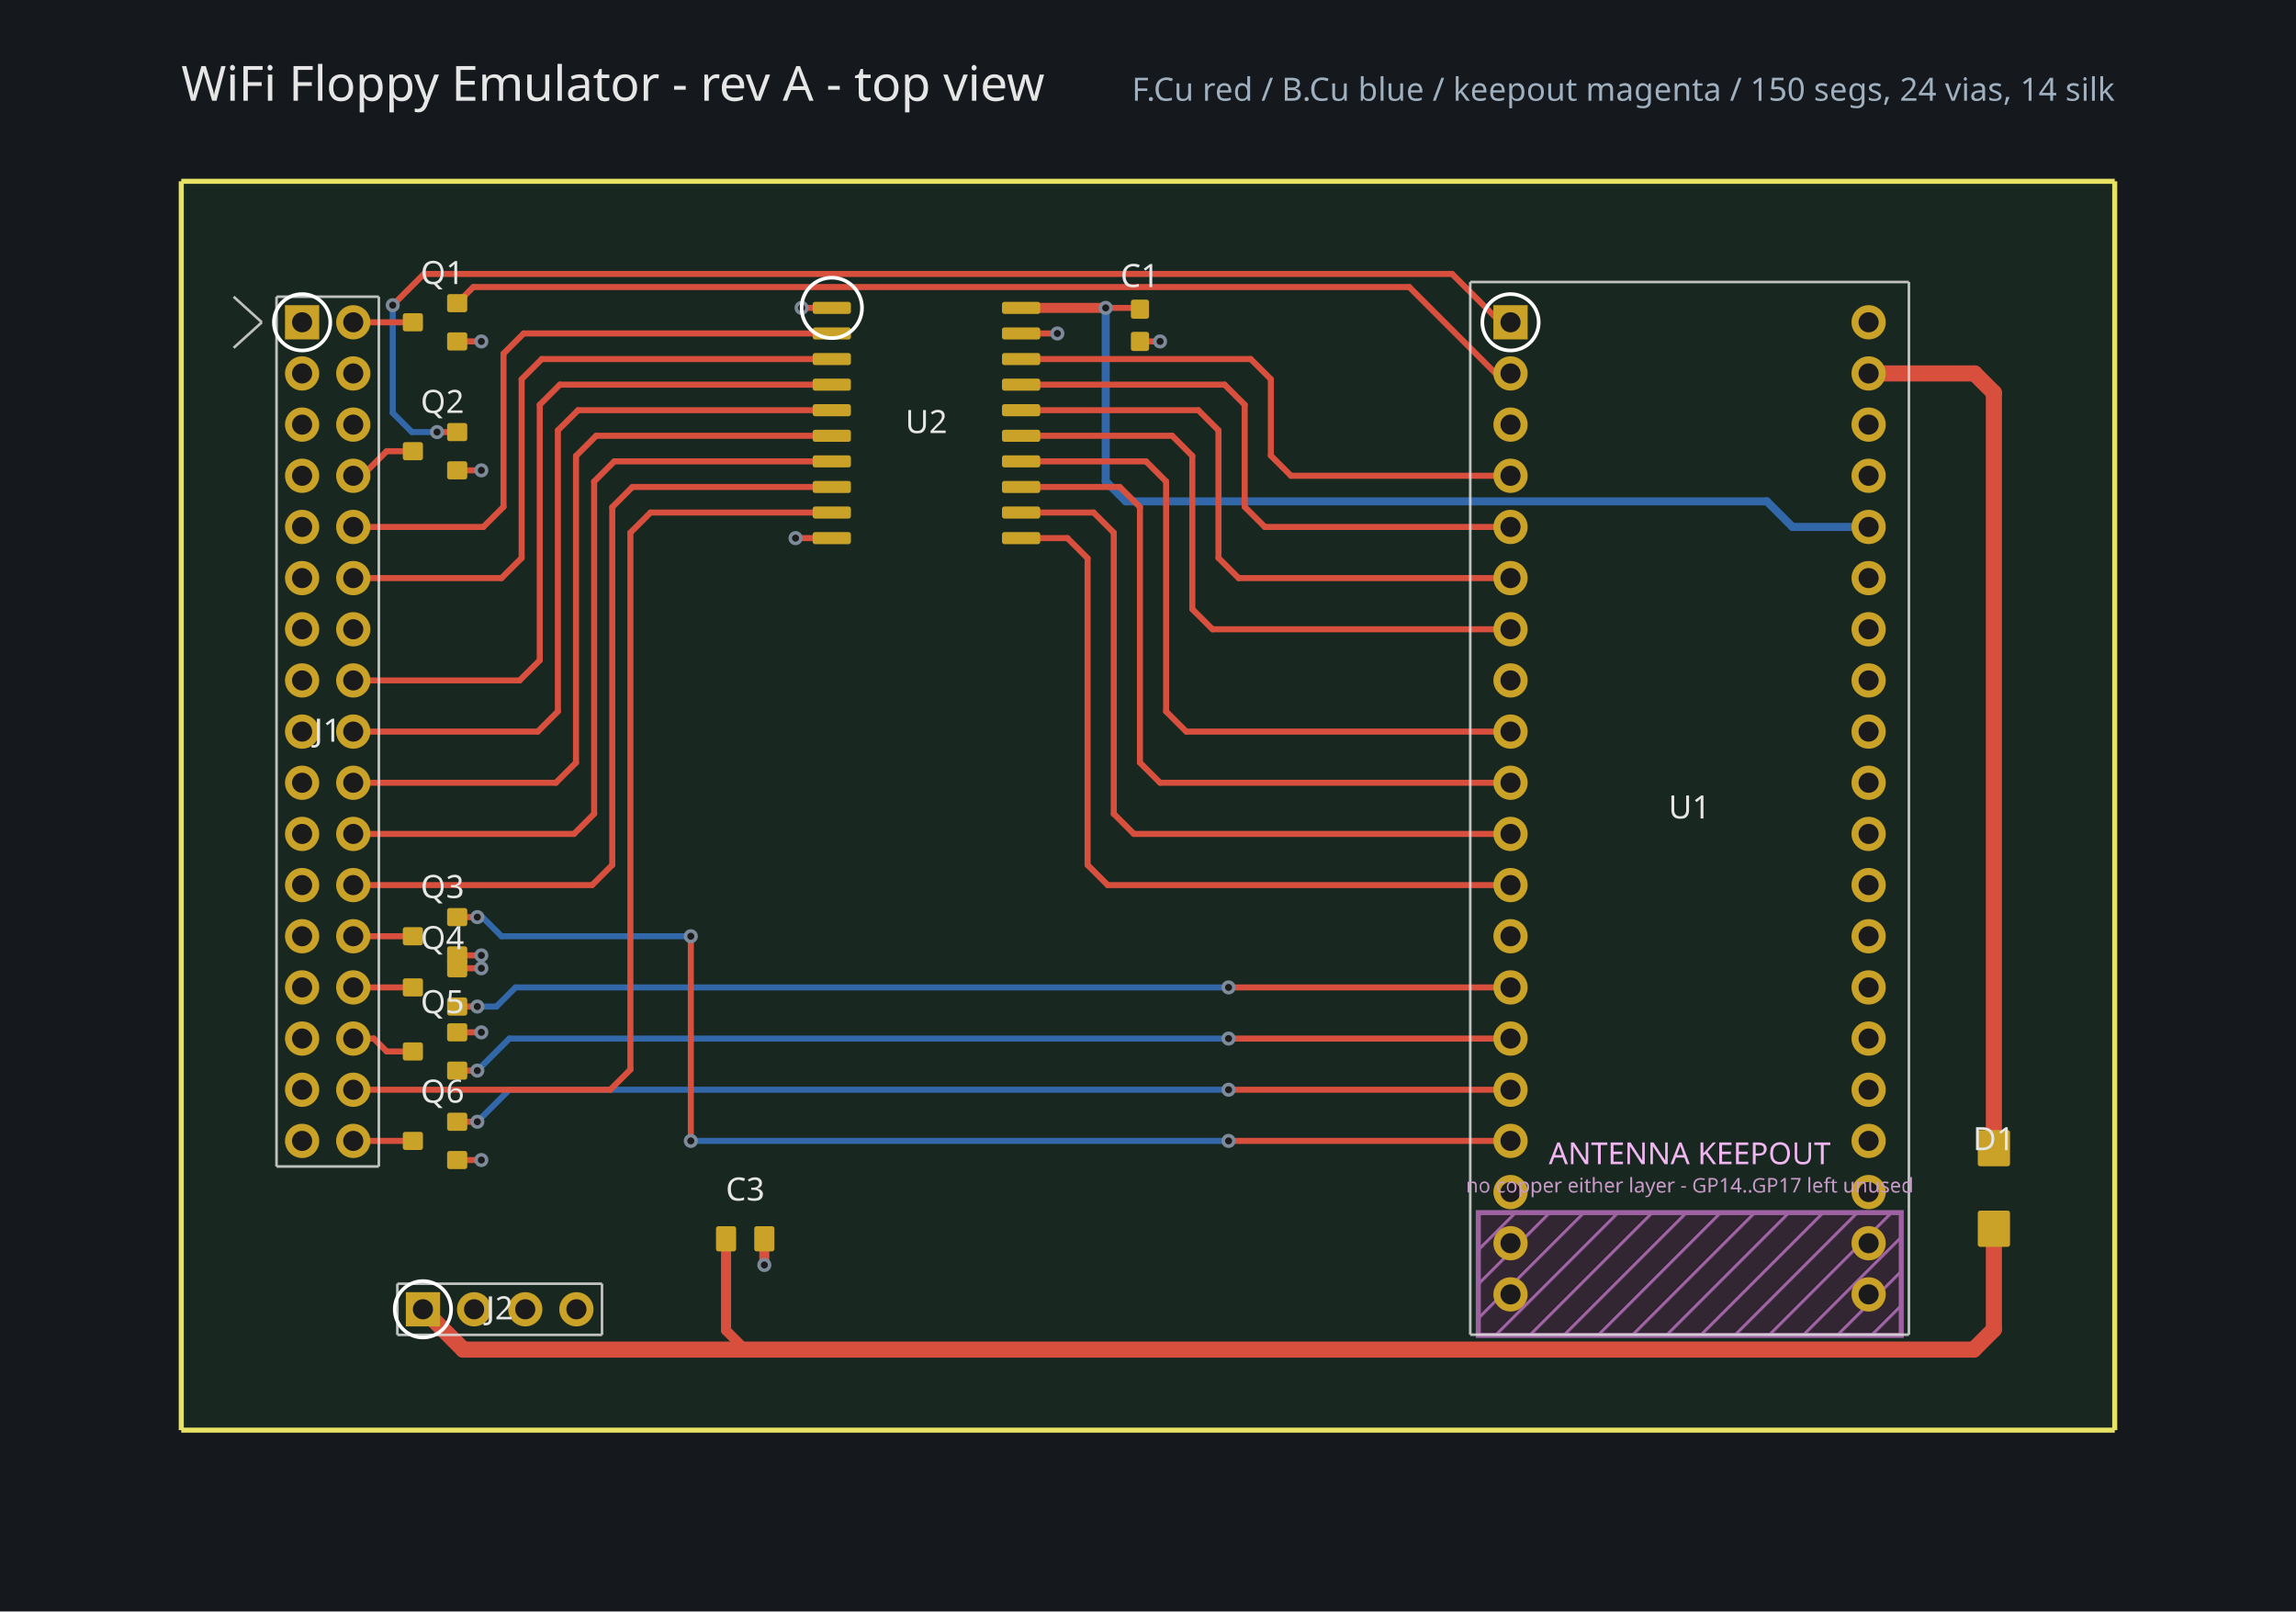
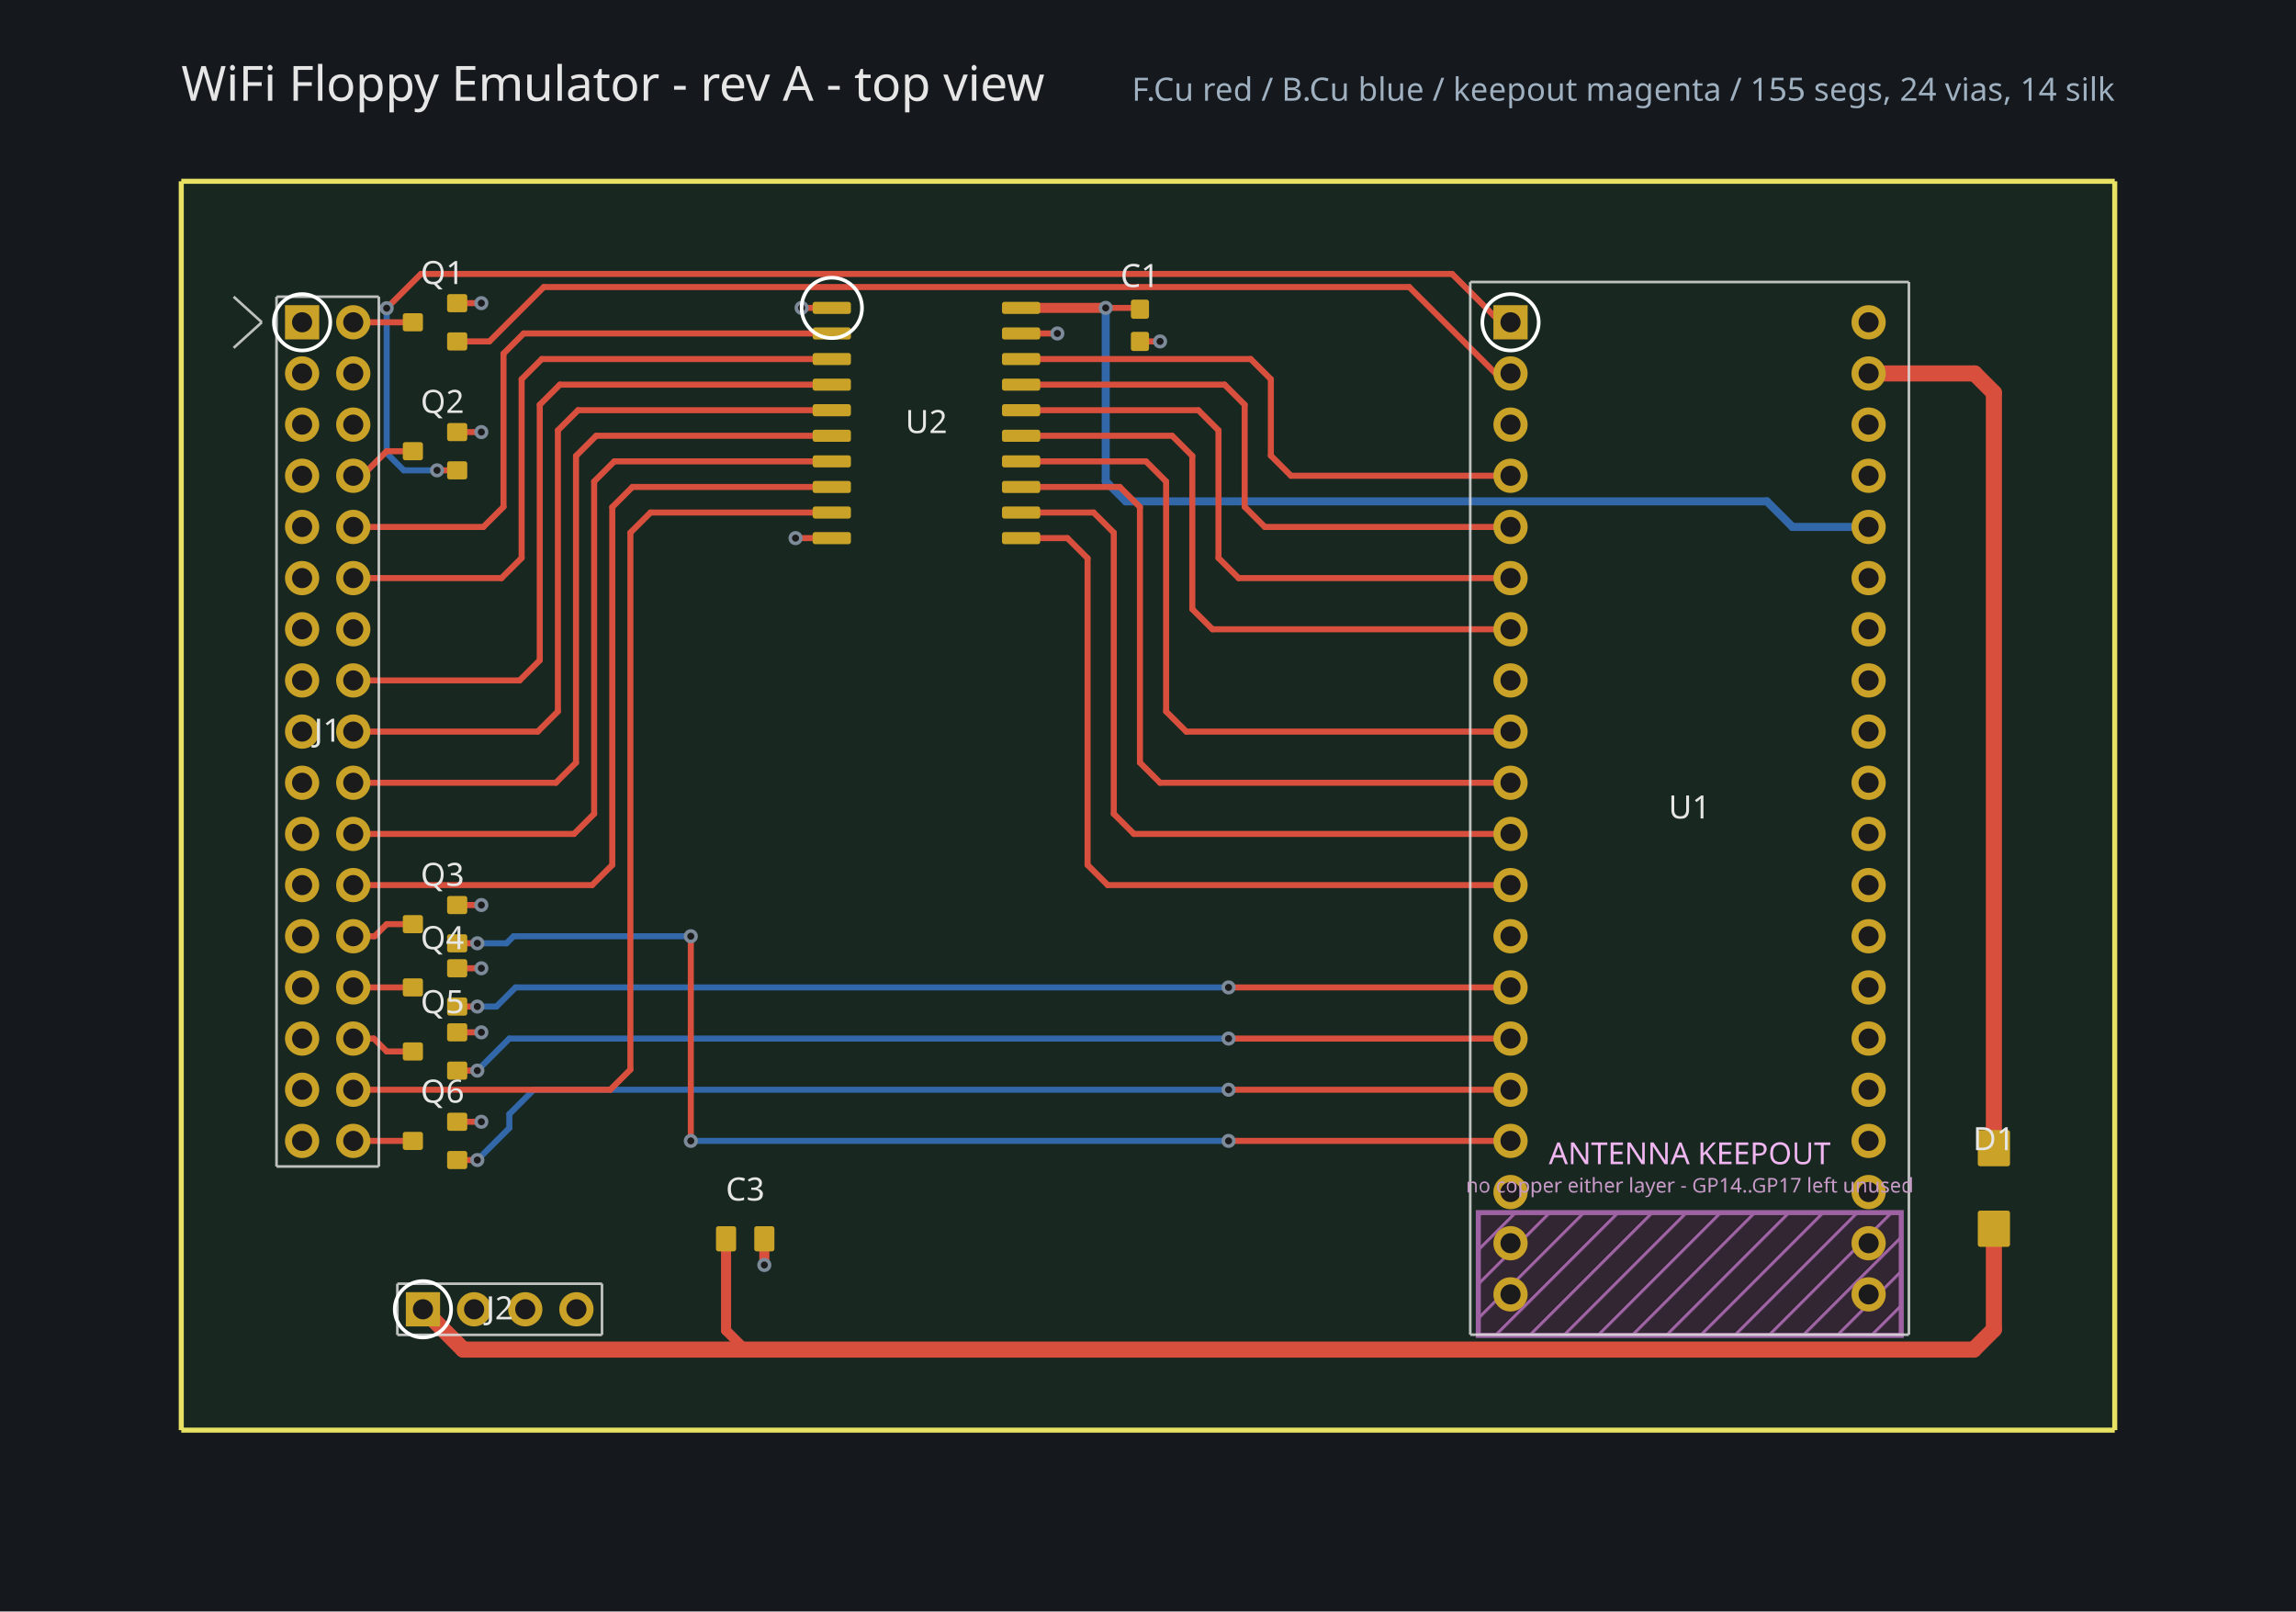
<svg xmlns="http://www.w3.org/2000/svg" width="1140" height="800" viewBox="91.00 91.00 114.00 80.00">
  <style>.fcu{stroke:#d94f3d;stroke-linecap:round;stroke-linejoin:round;fill:none}.bcu{stroke:#3b7dd8;stroke-linecap:round;stroke-linejoin:round;fill:none;opacity:.75}.edge{stroke:#e8e264;stroke-width:.25;fill:none}.pad{fill:#c9a227}.padh{fill:#1b1b1b}.via{fill:#7d8a99}.viah{fill:#1b1b1b}.lbl{font:1.6px sans-serif;fill:#e6e6e6;text-anchor:middle}.tiny{font:1.0px sans-serif;fill:#9fb0c0;text-anchor:middle}.ko{fill:url(#hatch);stroke:#d46bd4;stroke-width:.25}.gnd{fill:#1e4d2b;opacity:.30}</style>
  <defs>
    <pattern id="hatch" width="1.2" height="1.2" patternTransform="rotate(45)" patternUnits="userSpaceOnUse">
      <rect width="1.2" height="1.2" fill="#3a1636" />
      <line x1="0" y1="0" x2="0" y2="1.2" stroke="#d46bd4" stroke-width="0.3" />
    </pattern>
  </defs>
  <rect x="91.0" y="91.0" width="114.0" height="80.0" fill="#15181c" />
  <polygon points="164.4,151.2 185.4,151.2 185.4,157.3 164.4,157.3" class="ko" />
  <polygon points="100.0,100.0 196.0,100.0 196.0,162.0 100.0,162.0" class="gnd" />
  <g class="bcu">
    <line x1="152.0" y1="140.02" x2="116.6" y2="140.02" stroke-width="0.3" />
    <line x1="116.6" y1="140.02" x2="115.65" y2="140.97" stroke-width="0.3" />
    <line x1="115.65" y1="140.97" x2="114.7" y2="140.97" stroke-width="0.3" />
    <line x1="152.0" y1="142.56" x2="116.29" y2="142.56" stroke-width="0.3" />
    <line x1="116.29" y1="142.56" x2="114.7" y2="144.15" stroke-width="0.3" />
-     <line x1="152.0" y1="145.1" x2="116.29" y2="145.1" stroke-width="0.3" />
-     <line x1="116.29" y1="145.1" x2="114.7" y2="146.69" stroke-width="0.3" />
+     <line x1="152.0" y1="145.1" x2="117.5" y2="145.1" stroke-width="0.3" />
+     <line x1="117.5" y1="145.1" x2="116.29" y2="146.31" stroke-width="0.3" />
+     <line x1="116.29" y1="146.31" x2="116.29" y2="147.0" stroke-width="0.3" />
+     <line x1="116.29" y1="147.0" x2="114.7" y2="148.59" stroke-width="0.3" />
    <line x1="152.0" y1="147.64" x2="125.3" y2="147.64" stroke-width="0.3" />
-     <line x1="125.3" y1="137.48" x2="115.9" y2="137.48" stroke-width="0.3" />
-     <line x1="115.9" y1="137.48" x2="114.95" y2="136.53" stroke-width="0.3" />
-     <line x1="114.95" y1="136.53" x2="114.7" y2="136.53" stroke-width="0.3" />
-     <line x1="110.5" y1="106.15" x2="110.5" y2="111.5" stroke-width="0.3" />
-     <line x1="110.5" y1="111.5" x2="111.45" y2="112.45" stroke-width="0.3" />
-     <line x1="111.45" y1="112.45" x2="112.7" y2="112.45" stroke-width="0.3" />
+     <line x1="125.3" y1="137.48" x2="116.5" y2="137.48" stroke-width="0.3" />
+     <line x1="116.5" y1="137.48" x2="116.15" y2="137.83" stroke-width="0.3" />
+     <line x1="116.15" y1="137.83" x2="114.7" y2="137.83" stroke-width="0.3" />
+     <line x1="110.2" y1="106.3" x2="110.2" y2="113.5" stroke-width="0.3" />
+     <line x1="110.2" y1="113.5" x2="111.05" y2="114.35" stroke-width="0.3" />
+     <line x1="111.05" y1="114.35" x2="112.7" y2="114.35" stroke-width="0.3" />
    <line x1="183.78" y1="117.16" x2="180.0" y2="117.16" stroke-width="0.4" />
    <line x1="180.0" y1="117.16" x2="178.73" y2="115.89" stroke-width="0.4" />
    <line x1="178.73" y1="115.89" x2="146.9" y2="115.89" stroke-width="0.4" />
    <line x1="146.9" y1="115.89" x2="145.9" y2="114.89" stroke-width="0.4" />
    <line x1="145.9" y1="114.89" x2="145.9" y2="106.285" stroke-width="0.4" />
  </g>
  <g class="fcu">
    <line x1="108.54" y1="117.16" x2="115.0" y2="117.16" stroke-width="0.3" />
    <line x1="115.0" y1="117.16" x2="116.0" y2="116.16" stroke-width="0.3" />
    <line x1="116.0" y1="116.16" x2="116.0" y2="108.555" stroke-width="0.3" />
    <line x1="116.0" y1="108.555" x2="117.0" y2="107.555" stroke-width="0.3" />
    <line x1="117.0" y1="107.555" x2="132.3" y2="107.555" stroke-width="0.3" />
    <line x1="108.54" y1="119.7" x2="115.9" y2="119.7" stroke-width="0.3" />
    <line x1="115.9" y1="119.7" x2="116.9" y2="118.7" stroke-width="0.3" />
    <line x1="116.9" y1="118.7" x2="116.9" y2="109.825" stroke-width="0.3" />
    <line x1="116.9" y1="109.825" x2="117.9" y2="108.825" stroke-width="0.3" />
    <line x1="117.9" y1="108.825" x2="132.3" y2="108.825" stroke-width="0.3" />
    <line x1="108.54" y1="124.78" x2="116.8" y2="124.78" stroke-width="0.3" />
    <line x1="116.8" y1="124.78" x2="117.8" y2="123.78" stroke-width="0.3" />
    <line x1="117.8" y1="123.78" x2="117.8" y2="111.095" stroke-width="0.3" />
    <line x1="117.8" y1="111.095" x2="118.8" y2="110.095" stroke-width="0.3" />
    <line x1="118.8" y1="110.095" x2="132.3" y2="110.095" stroke-width="0.3" />
    <line x1="108.54" y1="127.32" x2="117.7" y2="127.32" stroke-width="0.3" />
    <line x1="117.7" y1="127.32" x2="118.7" y2="126.32" stroke-width="0.3" />
    <line x1="118.7" y1="126.32" x2="118.7" y2="112.365" stroke-width="0.3" />
    <line x1="118.7" y1="112.365" x2="119.7" y2="111.365" stroke-width="0.3" />
    <line x1="119.7" y1="111.365" x2="132.3" y2="111.365" stroke-width="0.3" />
    <line x1="108.54" y1="129.86" x2="118.6" y2="129.86" stroke-width="0.3" />
    <line x1="118.6" y1="129.86" x2="119.6" y2="128.86" stroke-width="0.3" />
    <line x1="119.6" y1="128.86" x2="119.6" y2="113.635" stroke-width="0.3" />
    <line x1="119.6" y1="113.635" x2="120.6" y2="112.635" stroke-width="0.3" />
    <line x1="120.6" y1="112.635" x2="132.3" y2="112.635" stroke-width="0.3" />
    <line x1="108.54" y1="132.4" x2="119.5" y2="132.4" stroke-width="0.3" />
    <line x1="119.5" y1="132.4" x2="120.5" y2="131.4" stroke-width="0.3" />
    <line x1="120.5" y1="131.4" x2="120.5" y2="114.905" stroke-width="0.3" />
    <line x1="120.5" y1="114.905" x2="121.5" y2="113.905" stroke-width="0.3" />
    <line x1="121.5" y1="113.905" x2="132.3" y2="113.905" stroke-width="0.3" />
    <line x1="108.54" y1="134.94" x2="120.4" y2="134.94" stroke-width="0.3" />
    <line x1="120.4" y1="134.94" x2="121.4" y2="133.94" stroke-width="0.3" />
    <line x1="121.4" y1="133.94" x2="121.4" y2="116.175" stroke-width="0.3" />
    <line x1="121.4" y1="116.175" x2="122.4" y2="115.175" stroke-width="0.3" />
    <line x1="122.4" y1="115.175" x2="132.3" y2="115.175" stroke-width="0.3" />
    <line x1="108.54" y1="145.1" x2="121.3" y2="145.1" stroke-width="0.3" />
    <line x1="121.3" y1="145.1" x2="122.3" y2="144.1" stroke-width="0.3" />
    <line x1="122.3" y1="144.1" x2="122.3" y2="117.445" stroke-width="0.3" />
    <line x1="122.3" y1="117.445" x2="123.3" y2="116.445" stroke-width="0.3" />
    <line x1="123.3" y1="116.445" x2="132.3" y2="116.445" stroke-width="0.3" />
    <line x1="141.7" y1="108.825" x2="153.1" y2="108.825" stroke-width="0.3" />
    <line x1="153.1" y1="108.825" x2="154.1" y2="109.825" stroke-width="0.3" />
    <line x1="154.1" y1="109.825" x2="154.1" y2="113.62" stroke-width="0.3" />
    <line x1="154.1" y1="113.62" x2="155.1" y2="114.62" stroke-width="0.3" />
    <line x1="155.1" y1="114.62" x2="166.0" y2="114.62" stroke-width="0.3" />
    <line x1="141.7" y1="110.095" x2="151.8" y2="110.095" stroke-width="0.3" />
    <line x1="151.8" y1="110.095" x2="152.8" y2="111.095" stroke-width="0.3" />
    <line x1="152.8" y1="111.095" x2="152.8" y2="116.16" stroke-width="0.3" />
    <line x1="152.8" y1="116.16" x2="153.8" y2="117.16" stroke-width="0.3" />
    <line x1="153.8" y1="117.16" x2="166.0" y2="117.16" stroke-width="0.3" />
    <line x1="141.7" y1="111.365" x2="150.5" y2="111.365" stroke-width="0.3" />
    <line x1="150.5" y1="111.365" x2="151.5" y2="112.365" stroke-width="0.3" />
    <line x1="151.5" y1="112.365" x2="151.5" y2="118.7" stroke-width="0.3" />
    <line x1="151.5" y1="118.7" x2="152.5" y2="119.7" stroke-width="0.3" />
    <line x1="152.5" y1="119.7" x2="166.0" y2="119.7" stroke-width="0.3" />
    <line x1="141.7" y1="112.635" x2="149.2" y2="112.635" stroke-width="0.3" />
    <line x1="149.2" y1="112.635" x2="150.2" y2="113.635" stroke-width="0.3" />
    <line x1="150.2" y1="113.635" x2="150.2" y2="121.24" stroke-width="0.3" />
    <line x1="150.2" y1="121.24" x2="151.2" y2="122.24" stroke-width="0.3" />
    <line x1="151.2" y1="122.24" x2="166.0" y2="122.24" stroke-width="0.3" />
    <line x1="141.7" y1="113.905" x2="147.9" y2="113.905" stroke-width="0.3" />
    <line x1="147.9" y1="113.905" x2="148.9" y2="114.905" stroke-width="0.3" />
    <line x1="148.9" y1="114.905" x2="148.9" y2="126.32" stroke-width="0.3" />
    <line x1="148.9" y1="126.32" x2="149.9" y2="127.32" stroke-width="0.3" />
    <line x1="149.9" y1="127.32" x2="166.0" y2="127.32" stroke-width="0.3" />
    <line x1="141.7" y1="115.175" x2="146.6" y2="115.175" stroke-width="0.3" />
    <line x1="146.6" y1="115.175" x2="147.6" y2="116.175" stroke-width="0.3" />
    <line x1="147.6" y1="116.175" x2="147.6" y2="128.86" stroke-width="0.3" />
    <line x1="147.6" y1="128.86" x2="148.6" y2="129.86" stroke-width="0.3" />
    <line x1="148.6" y1="129.86" x2="166.0" y2="129.86" stroke-width="0.3" />
    <line x1="141.7" y1="116.445" x2="145.3" y2="116.445" stroke-width="0.3" />
    <line x1="145.3" y1="116.445" x2="146.3" y2="117.445" stroke-width="0.3" />
    <line x1="146.3" y1="117.445" x2="146.3" y2="131.4" stroke-width="0.3" />
    <line x1="146.3" y1="131.4" x2="147.3" y2="132.4" stroke-width="0.3" />
    <line x1="147.3" y1="132.4" x2="166.0" y2="132.4" stroke-width="0.3" />
    <line x1="141.7" y1="117.715" x2="144.0" y2="117.715" stroke-width="0.3" />
    <line x1="144.0" y1="117.715" x2="145.0" y2="118.715" stroke-width="0.3" />
    <line x1="145.0" y1="118.715" x2="145.0" y2="133.94" stroke-width="0.3" />
    <line x1="145.0" y1="133.94" x2="146.0" y2="134.94" stroke-width="0.3" />
    <line x1="146.0" y1="134.94" x2="166.0" y2="134.94" stroke-width="0.3" />
    <line x1="111.5" y1="107.0" x2="108.54" y2="107.0" stroke-width="0.3" />
-     <line x1="111.5" y1="137.48" x2="108.54" y2="137.48" stroke-width="0.3" />
    <line x1="111.5" y1="140.02" x2="108.54" y2="140.02" stroke-width="0.3" />
    <line x1="111.5" y1="147.64" x2="108.54" y2="147.64" stroke-width="0.3" />
    <line x1="111.5" y1="113.4" x2="110.2" y2="113.4" stroke-width="0.3" />
    <line x1="110.2" y1="113.4" x2="108.98" y2="114.62" stroke-width="0.3" />
    <line x1="108.98" y1="114.62" x2="108.54" y2="114.62" stroke-width="0.3" />
    <line x1="111.5" y1="143.2" x2="110.2" y2="143.2" stroke-width="0.3" />
    <line x1="110.2" y1="143.2" x2="109.56" y2="142.56" stroke-width="0.3" />
    <line x1="109.56" y1="142.56" x2="108.54" y2="142.56" stroke-width="0.3" />
+     <line x1="111.5" y1="136.88" x2="110.2" y2="136.88" stroke-width="0.3" />
+     <line x1="110.2" y1="136.88" x2="109.6" y2="137.48" stroke-width="0.3" />
+     <line x1="109.6" y1="137.48" x2="108.54" y2="137.48" stroke-width="0.3" />
    <line x1="166.0" y1="140.02" x2="152.0" y2="140.02" stroke-width="0.3" />
    <line x1="114.7" y1="140.97" x2="113.7" y2="140.97" stroke-width="0.3" />
    <line x1="166.0" y1="142.56" x2="152.0" y2="142.56" stroke-width="0.3" />
    <line x1="114.7" y1="144.15" x2="113.7" y2="144.15" stroke-width="0.3" />
    <line x1="166.0" y1="145.1" x2="152.0" y2="145.1" stroke-width="0.3" />
-     <line x1="114.7" y1="146.69" x2="113.7" y2="146.69" stroke-width="0.3" />
+     <line x1="114.7" y1="148.59" x2="113.7" y2="148.59" stroke-width="0.3" />
    <line x1="166.0" y1="147.64" x2="152.0" y2="147.64" stroke-width="0.3" />
    <line x1="125.3" y1="147.64" x2="125.3" y2="137.48" stroke-width="0.3" />
-     <line x1="114.7" y1="136.53" x2="113.7" y2="136.53" stroke-width="0.3" />
+     <line x1="114.7" y1="137.83" x2="113.7" y2="137.83" stroke-width="0.3" />
    <line x1="166.0" y1="107.0" x2="165.5" y2="107.0" stroke-width="0.3" />
    <line x1="165.5" y1="107.0" x2="163.1" y2="104.6" stroke-width="0.3" />
-     <line x1="163.1" y1="104.6" x2="112.05" y2="104.6" stroke-width="0.3" />
-     <line x1="112.05" y1="104.6" x2="110.5" y2="106.15" stroke-width="0.3" />
-     <line x1="112.7" y1="112.45" x2="113.7" y2="112.45" stroke-width="0.3" />
+     <line x1="163.1" y1="104.6" x2="111.9" y2="104.6" stroke-width="0.3" />
+     <line x1="111.9" y1="104.6" x2="110.2" y2="106.3" stroke-width="0.3" />
+     <line x1="112.7" y1="114.35" x2="113.7" y2="114.35" stroke-width="0.3" />
    <line x1="166.0" y1="109.54" x2="165.26" y2="109.54" stroke-width="0.3" />
    <line x1="165.26" y1="109.54" x2="160.97" y2="105.25" stroke-width="0.3" />
-     <line x1="160.97" y1="105.25" x2="114.5" y2="105.25" stroke-width="0.3" />
-     <line x1="114.5" y1="105.25" x2="113.7" y2="106.05" stroke-width="0.3" />
+     <line x1="160.97" y1="105.25" x2="118.0" y2="105.25" stroke-width="0.3" />
+     <line x1="118.0" y1="105.25" x2="115.3" y2="107.95" stroke-width="0.3" />
+     <line x1="115.3" y1="107.95" x2="113.7" y2="107.95" stroke-width="0.3" />
    <line x1="145.9" y1="106.285" x2="141.7" y2="106.285" stroke-width="0.5" />
    <line x1="145.9" y1="106.285" x2="147.535" y2="106.285" stroke-width="0.3" />
    <line x1="147.535" y1="106.285" x2="147.6" y2="106.35" stroke-width="0.3" />
    <line x1="147.6" y1="107.95" x2="148.6" y2="107.95" stroke-width="0.3" />
    <line x1="112.0" y1="156.0" x2="114.0" y2="158.0" stroke-width="0.8" />
    <line x1="114.0" y1="158.0" x2="189.0" y2="158.0" stroke-width="0.8" />
    <line x1="189.0" y1="158.0" x2="190.0" y2="157.0" stroke-width="0.8" />
    <line x1="190.0" y1="157.0" x2="190.0" y2="152.0" stroke-width="0.8" />
    <line x1="127.05" y1="152.5" x2="127.05" y2="157.05" stroke-width="0.5" />
    <line x1="127.05" y1="157.05" x2="128.0" y2="158.0" stroke-width="0.5" />
    <line x1="128.95" y1="152.5" x2="128.95" y2="153.8" stroke-width="0.5" />
    <line x1="190.0" y1="148.0" x2="190.0" y2="110.5" stroke-width="0.8" />
    <line x1="190.0" y1="110.5" x2="189.04" y2="109.54" stroke-width="0.8" />
    <line x1="189.04" y1="109.54" x2="183.78" y2="109.54" stroke-width="0.8" />
    <line x1="132.3" y1="117.715" x2="130.5" y2="117.715" stroke-width="0.3" />
    <line x1="132.3" y1="106.285" x2="130.8" y2="106.285" stroke-width="0.3" />
    <line x1="141.7" y1="107.555" x2="143.5" y2="107.555" stroke-width="0.3" />
-     <line x1="113.7" y1="107.95" x2="114.9" y2="107.95" stroke-width="0.3" />
-     <line x1="113.7" y1="114.35" x2="114.9" y2="114.35" stroke-width="0.3" />
-     <line x1="113.7" y1="138.43" x2="114.9" y2="138.43" stroke-width="0.3" />
+     <line x1="113.7" y1="106.05" x2="114.9" y2="106.05" stroke-width="0.3" />
+     <line x1="113.7" y1="112.45" x2="114.9" y2="112.45" stroke-width="0.3" />
+     <line x1="113.7" y1="135.93" x2="114.9" y2="135.93" stroke-width="0.3" />
    <line x1="113.7" y1="139.07" x2="114.9" y2="139.07" stroke-width="0.3" />
    <line x1="113.7" y1="142.25" x2="114.9" y2="142.25" stroke-width="0.3" />
-     <line x1="113.7" y1="148.59" x2="114.9" y2="148.59" stroke-width="0.3" />
+     <line x1="113.7" y1="146.69" x2="114.9" y2="146.69" stroke-width="0.3" />
  </g>
  <rect x="105.15" y="106.15" width="1.7" height="1.7" class="pad" />
  <circle cx="106.0" cy="107.0" r="0.5" class="padh" />
  <circle cx="108.54" cy="107.0" r="0.85" class="pad" />
  <circle cx="108.54" cy="107.0" r="0.5" class="padh" />
  <circle cx="106.0" cy="109.54" r="0.85" class="pad" />
  <circle cx="106.0" cy="109.54" r="0.5" class="padh" />
  <circle cx="108.54" cy="109.54" r="0.85" class="pad" />
  <circle cx="108.54" cy="109.54" r="0.5" class="padh" />
  <circle cx="106.0" cy="112.08" r="0.85" class="pad" />
  <circle cx="106.0" cy="112.08" r="0.5" class="padh" />
  <circle cx="108.54" cy="112.08" r="0.85" class="pad" />
  <circle cx="108.54" cy="112.08" r="0.5" class="padh" />
  <circle cx="106.0" cy="114.62" r="0.85" class="pad" />
  <circle cx="106.0" cy="114.62" r="0.5" class="padh" />
  <circle cx="108.54" cy="114.62" r="0.85" class="pad" />
  <circle cx="108.54" cy="114.62" r="0.5" class="padh" />
  <circle cx="106.0" cy="117.16" r="0.85" class="pad" />
  <circle cx="106.0" cy="117.16" r="0.5" class="padh" />
  <circle cx="108.54" cy="117.16" r="0.85" class="pad" />
  <circle cx="108.54" cy="117.16" r="0.5" class="padh" />
  <circle cx="106.0" cy="119.7" r="0.85" class="pad" />
  <circle cx="106.0" cy="119.7" r="0.5" class="padh" />
  <circle cx="108.54" cy="119.7" r="0.85" class="pad" />
  <circle cx="108.54" cy="119.7" r="0.5" class="padh" />
  <circle cx="106.0" cy="122.24" r="0.85" class="pad" />
  <circle cx="106.0" cy="122.24" r="0.5" class="padh" />
  <circle cx="108.54" cy="122.24" r="0.85" class="pad" />
  <circle cx="108.54" cy="122.24" r="0.5" class="padh" />
  <circle cx="106.0" cy="124.78" r="0.85" class="pad" />
  <circle cx="106.0" cy="124.78" r="0.5" class="padh" />
  <circle cx="108.54" cy="124.78" r="0.85" class="pad" />
  <circle cx="108.54" cy="124.78" r="0.5" class="padh" />
  <circle cx="106.0" cy="127.32" r="0.85" class="pad" />
  <circle cx="106.0" cy="127.32" r="0.5" class="padh" />
  <circle cx="108.54" cy="127.32" r="0.85" class="pad" />
  <circle cx="108.54" cy="127.32" r="0.5" class="padh" />
  <circle cx="106.0" cy="129.86" r="0.85" class="pad" />
  <circle cx="106.0" cy="129.86" r="0.5" class="padh" />
  <circle cx="108.54" cy="129.86" r="0.85" class="pad" />
  <circle cx="108.54" cy="129.86" r="0.5" class="padh" />
  <circle cx="106.0" cy="132.4" r="0.85" class="pad" />
  <circle cx="106.0" cy="132.4" r="0.5" class="padh" />
  <circle cx="108.54" cy="132.4" r="0.85" class="pad" />
  <circle cx="108.54" cy="132.4" r="0.5" class="padh" />
  <circle cx="106.0" cy="134.94" r="0.85" class="pad" />
  <circle cx="106.0" cy="134.94" r="0.5" class="padh" />
  <circle cx="108.54" cy="134.94" r="0.85" class="pad" />
  <circle cx="108.54" cy="134.94" r="0.5" class="padh" />
  <circle cx="106.0" cy="137.48" r="0.85" class="pad" />
  <circle cx="106.0" cy="137.48" r="0.5" class="padh" />
  <circle cx="108.54" cy="137.48" r="0.85" class="pad" />
  <circle cx="108.54" cy="137.48" r="0.5" class="padh" />
  <circle cx="106.0" cy="140.02" r="0.85" class="pad" />
  <circle cx="106.0" cy="140.02" r="0.5" class="padh" />
  <circle cx="108.54" cy="140.02" r="0.85" class="pad" />
  <circle cx="108.54" cy="140.02" r="0.5" class="padh" />
  <circle cx="106.0" cy="142.56" r="0.85" class="pad" />
  <circle cx="106.0" cy="142.56" r="0.5" class="padh" />
  <circle cx="108.54" cy="142.56" r="0.85" class="pad" />
  <circle cx="108.54" cy="142.56" r="0.5" class="padh" />
  <circle cx="106.0" cy="145.1" r="0.85" class="pad" />
  <circle cx="106.0" cy="145.1" r="0.5" class="padh" />
  <circle cx="108.54" cy="145.1" r="0.85" class="pad" />
  <circle cx="108.54" cy="145.1" r="0.5" class="padh" />
  <circle cx="106.0" cy="147.64" r="0.85" class="pad" />
  <circle cx="106.0" cy="147.64" r="0.5" class="padh" />
  <circle cx="108.54" cy="147.64" r="0.85" class="pad" />
  <circle cx="108.54" cy="147.64" r="0.5" class="padh" />
  <rect x="111.15" y="155.15" width="1.7" height="1.7" class="pad" />
  <circle cx="112.0" cy="156.0" r="0.5" class="padh" />
  <circle cx="114.54" cy="156.0" r="0.85" class="pad" />
  <circle cx="114.54" cy="156.0" r="0.5" class="padh" />
  <circle cx="117.08" cy="156.0" r="0.85" class="pad" />
  <circle cx="117.08" cy="156.0" r="0.5" class="padh" />
  <circle cx="119.62" cy="156.0" r="0.85" class="pad" />
  <circle cx="119.62" cy="156.0" r="0.5" class="padh" />
  <rect x="165.15" y="106.15" width="1.7" height="1.7" class="pad" />
  <circle cx="166.0" cy="107.0" r="0.5" class="padh" />
  <circle cx="166.0" cy="109.54" r="0.85" class="pad" />
  <circle cx="166.0" cy="109.54" r="0.5" class="padh" />
  <circle cx="166.0" cy="112.08" r="0.85" class="pad" />
  <circle cx="166.0" cy="112.08" r="0.5" class="padh" />
  <circle cx="166.0" cy="114.62" r="0.85" class="pad" />
  <circle cx="166.0" cy="114.62" r="0.5" class="padh" />
  <circle cx="166.0" cy="117.16" r="0.85" class="pad" />
  <circle cx="166.0" cy="117.16" r="0.5" class="padh" />
  <circle cx="166.0" cy="119.7" r="0.85" class="pad" />
  <circle cx="166.0" cy="119.7" r="0.5" class="padh" />
  <circle cx="166.0" cy="122.24" r="0.85" class="pad" />
  <circle cx="166.0" cy="122.24" r="0.5" class="padh" />
  <circle cx="166.0" cy="124.78" r="0.85" class="pad" />
  <circle cx="166.0" cy="124.78" r="0.5" class="padh" />
  <circle cx="166.0" cy="127.32" r="0.85" class="pad" />
  <circle cx="166.0" cy="127.32" r="0.5" class="padh" />
  <circle cx="166.0" cy="129.86" r="0.85" class="pad" />
  <circle cx="166.0" cy="129.86" r="0.5" class="padh" />
  <circle cx="166.0" cy="132.4" r="0.85" class="pad" />
  <circle cx="166.0" cy="132.4" r="0.5" class="padh" />
  <circle cx="166.0" cy="134.94" r="0.85" class="pad" />
  <circle cx="166.0" cy="134.94" r="0.5" class="padh" />
  <circle cx="166.0" cy="137.48" r="0.85" class="pad" />
  <circle cx="166.0" cy="137.48" r="0.5" class="padh" />
  <circle cx="166.0" cy="140.02" r="0.85" class="pad" />
  <circle cx="166.0" cy="140.02" r="0.5" class="padh" />
  <circle cx="166.0" cy="142.56" r="0.85" class="pad" />
  <circle cx="166.0" cy="142.56" r="0.5" class="padh" />
  <circle cx="166.0" cy="145.1" r="0.85" class="pad" />
  <circle cx="166.0" cy="145.1" r="0.5" class="padh" />
  <circle cx="166.0" cy="147.64" r="0.85" class="pad" />
  <circle cx="166.0" cy="147.64" r="0.5" class="padh" />
  <circle cx="166.0" cy="150.18" r="0.85" class="pad" />
  <circle cx="166.0" cy="150.18" r="0.5" class="padh" />
  <circle cx="166.0" cy="152.72" r="0.85" class="pad" />
  <circle cx="166.0" cy="152.72" r="0.5" class="padh" />
  <circle cx="166.0" cy="155.26" r="0.85" class="pad" />
  <circle cx="166.0" cy="155.26" r="0.5" class="padh" />
  <circle cx="183.78" cy="155.26" r="0.85" class="pad" />
  <circle cx="183.78" cy="155.26" r="0.5" class="padh" />
  <circle cx="183.78" cy="152.72" r="0.85" class="pad" />
  <circle cx="183.78" cy="152.72" r="0.5" class="padh" />
  <circle cx="183.78" cy="150.18" r="0.85" class="pad" />
  <circle cx="183.78" cy="150.18" r="0.5" class="padh" />
  <circle cx="183.78" cy="147.64" r="0.85" class="pad" />
  <circle cx="183.78" cy="147.64" r="0.5" class="padh" />
  <circle cx="183.78" cy="145.1" r="0.85" class="pad" />
  <circle cx="183.78" cy="145.1" r="0.5" class="padh" />
  <circle cx="183.78" cy="142.56" r="0.85" class="pad" />
  <circle cx="183.78" cy="142.56" r="0.5" class="padh" />
  <circle cx="183.78" cy="140.02" r="0.85" class="pad" />
  <circle cx="183.78" cy="140.02" r="0.5" class="padh" />
  <circle cx="183.78" cy="137.48" r="0.85" class="pad" />
  <circle cx="183.78" cy="137.48" r="0.5" class="padh" />
  <circle cx="183.78" cy="134.94" r="0.85" class="pad" />
  <circle cx="183.78" cy="134.94" r="0.5" class="padh" />
  <circle cx="183.78" cy="132.4" r="0.85" class="pad" />
  <circle cx="183.78" cy="132.4" r="0.5" class="padh" />
  <circle cx="183.78" cy="129.86" r="0.85" class="pad" />
  <circle cx="183.78" cy="129.86" r="0.5" class="padh" />
  <circle cx="183.78" cy="127.32" r="0.85" class="pad" />
  <circle cx="183.78" cy="127.32" r="0.5" class="padh" />
  <circle cx="183.78" cy="124.78" r="0.85" class="pad" />
  <circle cx="183.78" cy="124.78" r="0.5" class="padh" />
  <circle cx="183.78" cy="122.24" r="0.85" class="pad" />
  <circle cx="183.78" cy="122.24" r="0.5" class="padh" />
  <circle cx="183.78" cy="119.7" r="0.85" class="pad" />
  <circle cx="183.78" cy="119.7" r="0.5" class="padh" />
  <circle cx="183.78" cy="117.16" r="0.85" class="pad" />
  <circle cx="183.78" cy="117.16" r="0.5" class="padh" />
  <circle cx="183.78" cy="114.62" r="0.85" class="pad" />
  <circle cx="183.78" cy="114.62" r="0.5" class="padh" />
  <circle cx="183.78" cy="112.08" r="0.85" class="pad" />
  <circle cx="183.78" cy="112.08" r="0.5" class="padh" />
  <circle cx="183.78" cy="109.54" r="0.85" class="pad" />
  <circle cx="183.78" cy="109.54" r="0.5" class="padh" />
  <circle cx="183.78" cy="107.0" r="0.85" class="pad" />
  <circle cx="183.78" cy="107.0" r="0.5" class="padh" />
  <rect x="131.35" y="105.985" width="1.9" height="0.6" rx="0.12" class="pad" />
  <rect x="131.35" y="107.255" width="1.9" height="0.6" rx="0.12" class="pad" />
  <rect x="131.35" y="108.525" width="1.9" height="0.6" rx="0.12" class="pad" />
  <rect x="131.35" y="109.795" width="1.9" height="0.6" rx="0.12" class="pad" />
  <rect x="131.35" y="111.065" width="1.9" height="0.6" rx="0.12" class="pad" />
  <rect x="131.35" y="112.335" width="1.9" height="0.6" rx="0.12" class="pad" />
  <rect x="131.35" y="113.605" width="1.9" height="0.6" rx="0.12" class="pad" />
  <rect x="131.35" y="114.875" width="1.9" height="0.6" rx="0.12" class="pad" />
  <rect x="131.35" y="116.145" width="1.9" height="0.6" rx="0.12" class="pad" />
  <rect x="131.35" y="117.415" width="1.9" height="0.6" rx="0.12" class="pad" />
  <rect x="140.75" y="117.415" width="1.9" height="0.6" rx="0.12" class="pad" />
  <rect x="140.75" y="116.145" width="1.9" height="0.6" rx="0.12" class="pad" />
  <rect x="140.75" y="114.875" width="1.9" height="0.6" rx="0.12" class="pad" />
  <rect x="140.75" y="113.605" width="1.9" height="0.6" rx="0.12" class="pad" />
  <rect x="140.75" y="112.335" width="1.9" height="0.6" rx="0.12" class="pad" />
  <rect x="140.75" y="111.065" width="1.9" height="0.6" rx="0.12" class="pad" />
  <rect x="140.75" y="109.795" width="1.9" height="0.6" rx="0.12" class="pad" />
  <rect x="140.75" y="108.525" width="1.9" height="0.6" rx="0.12" class="pad" />
  <rect x="140.75" y="107.255" width="1.9" height="0.6" rx="0.12" class="pad" />
  <rect x="140.75" y="105.985" width="1.9" height="0.6" rx="0.12" class="pad" />
+   <rect x="113.2" y="107.5" width="1.0" height="0.9" rx="0.12" class="pad" />
  <rect x="113.2" y="105.6" width="1.0" height="0.9" rx="0.12" class="pad" />
-   <rect x="113.2" y="107.5" width="1.0" height="0.9" rx="0.12" class="pad" />
  <rect x="111.0" y="106.55" width="1.0" height="0.9" rx="0.12" class="pad" />
+   <rect x="113.2" y="113.9" width="1.0" height="0.9" rx="0.12" class="pad" />
  <rect x="113.2" y="112.0" width="1.0" height="0.9" rx="0.12" class="pad" />
-   <rect x="113.2" y="113.9" width="1.0" height="0.9" rx="0.12" class="pad" />
  <rect x="111.0" y="112.95" width="1.0" height="0.9" rx="0.12" class="pad" />
-   <rect x="113.2" y="136.08" width="1.0" height="0.9" rx="0.12" class="pad" />
-   <rect x="113.2" y="137.98" width="1.0" height="0.9" rx="0.12" class="pad" />
-   <rect x="111.0" y="137.03" width="1.0" height="0.9" rx="0.12" class="pad" />
+   <rect x="113.2" y="137.38" width="1.0" height="0.9" rx="0.12" class="pad" />
+   <rect x="113.2" y="135.48" width="1.0" height="0.9" rx="0.12" class="pad" />
+   <rect x="111.0" y="136.43" width="1.0" height="0.9" rx="0.12" class="pad" />
  <rect x="113.2" y="140.52" width="1.0" height="0.9" rx="0.12" class="pad" />
  <rect x="113.2" y="138.62" width="1.0" height="0.9" rx="0.12" class="pad" />
  <rect x="111.0" y="139.57" width="1.0" height="0.9" rx="0.12" class="pad" />
  <rect x="113.2" y="143.7" width="1.0" height="0.9" rx="0.12" class="pad" />
  <rect x="113.2" y="141.8" width="1.0" height="0.9" rx="0.12" class="pad" />
  <rect x="111.0" y="142.75" width="1.0" height="0.9" rx="0.12" class="pad" />
+   <rect x="113.2" y="148.14" width="1.0" height="0.9" rx="0.12" class="pad" />
  <rect x="113.2" y="146.24" width="1.0" height="0.9" rx="0.12" class="pad" />
-   <rect x="113.2" y="148.14" width="1.0" height="0.9" rx="0.12" class="pad" />
  <rect x="111.0" y="147.19" width="1.0" height="0.9" rx="0.12" class="pad" />
  <rect x="189.2" y="147.1" width="1.6" height="1.8" rx="0.12" class="pad" />
  <rect x="189.2" y="151.1" width="1.6" height="1.8" rx="0.12" class="pad" />
  <rect x="147.15" y="105.875" width="0.9" height="0.95" rx="0.12" class="pad" />
  <rect x="147.15" y="107.475" width="0.9" height="0.95" rx="0.12" class="pad" />
  <rect x="126.55" y="151.875" width="1.0" height="1.25" rx="0.12" class="pad" />
  <rect x="128.45" y="151.875" width="1.0" height="1.25" rx="0.12" class="pad" />
  <circle cx="152.0" cy="140.02" r="0.35" class="via" />
  <circle cx="152.0" cy="140.02" r="0.175" class="viah" />
  <circle cx="114.7" cy="140.97" r="0.35" class="via" />
  <circle cx="114.7" cy="140.97" r="0.175" class="viah" />
  <circle cx="152.0" cy="142.56" r="0.35" class="via" />
  <circle cx="152.0" cy="142.56" r="0.175" class="viah" />
  <circle cx="114.7" cy="144.15" r="0.35" class="via" />
  <circle cx="114.7" cy="144.15" r="0.175" class="viah" />
  <circle cx="152.0" cy="145.1" r="0.35" class="via" />
  <circle cx="152.0" cy="145.1" r="0.175" class="viah" />
-   <circle cx="114.7" cy="146.69" r="0.35" class="via" />
-   <circle cx="114.7" cy="146.69" r="0.175" class="viah" />
+   <circle cx="114.7" cy="148.59" r="0.35" class="via" />
+   <circle cx="114.7" cy="148.59" r="0.175" class="viah" />
  <circle cx="152.0" cy="147.64" r="0.35" class="via" />
  <circle cx="152.0" cy="147.64" r="0.175" class="viah" />
  <circle cx="125.3" cy="147.64" r="0.35" class="via" />
  <circle cx="125.3" cy="147.64" r="0.175" class="viah" />
  <circle cx="125.3" cy="137.48" r="0.35" class="via" />
  <circle cx="125.3" cy="137.48" r="0.175" class="viah" />
-   <circle cx="114.7" cy="136.53" r="0.35" class="via" />
-   <circle cx="114.7" cy="136.53" r="0.175" class="viah" />
-   <circle cx="110.5" cy="106.15" r="0.35" class="via" />
-   <circle cx="110.5" cy="106.15" r="0.175" class="viah" />
-   <circle cx="112.7" cy="112.45" r="0.35" class="via" />
-   <circle cx="112.7" cy="112.45" r="0.175" class="viah" />
+   <circle cx="114.7" cy="137.83" r="0.35" class="via" />
+   <circle cx="114.7" cy="137.83" r="0.175" class="viah" />
+   <circle cx="110.2" cy="106.3" r="0.35" class="via" />
+   <circle cx="110.2" cy="106.3" r="0.175" class="viah" />
+   <circle cx="112.7" cy="114.35" r="0.35" class="via" />
+   <circle cx="112.7" cy="114.35" r="0.175" class="viah" />
  <circle cx="145.9" cy="106.285" r="0.35" class="via" />
  <circle cx="145.9" cy="106.285" r="0.175" class="viah" />
  <circle cx="148.6" cy="107.95" r="0.35" class="via" />
  <circle cx="148.6" cy="107.95" r="0.175" class="viah" />
  <circle cx="128.95" cy="153.8" r="0.35" class="via" />
  <circle cx="128.95" cy="153.8" r="0.175" class="viah" />
  <circle cx="130.5" cy="117.715" r="0.35" class="via" />
  <circle cx="130.5" cy="117.715" r="0.175" class="viah" />
  <circle cx="130.8" cy="106.285" r="0.35" class="via" />
  <circle cx="130.8" cy="106.285" r="0.175" class="viah" />
  <circle cx="143.5" cy="107.555" r="0.35" class="via" />
  <circle cx="143.5" cy="107.555" r="0.175" class="viah" />
-   <circle cx="114.9" cy="107.95" r="0.35" class="via" />
-   <circle cx="114.9" cy="107.95" r="0.175" class="viah" />
-   <circle cx="114.9" cy="114.35" r="0.35" class="via" />
-   <circle cx="114.9" cy="114.35" r="0.175" class="viah" />
-   <circle cx="114.9" cy="138.43" r="0.35" class="via" />
-   <circle cx="114.9" cy="138.43" r="0.175" class="viah" />
+   <circle cx="114.9" cy="106.05" r="0.35" class="via" />
+   <circle cx="114.9" cy="106.05" r="0.175" class="viah" />
+   <circle cx="114.9" cy="112.45" r="0.35" class="via" />
+   <circle cx="114.9" cy="112.45" r="0.175" class="viah" />
+   <circle cx="114.9" cy="135.93" r="0.35" class="via" />
+   <circle cx="114.9" cy="135.93" r="0.175" class="viah" />
  <circle cx="114.9" cy="139.07" r="0.35" class="via" />
  <circle cx="114.9" cy="139.07" r="0.175" class="viah" />
  <circle cx="114.9" cy="142.25" r="0.35" class="via" />
  <circle cx="114.9" cy="142.25" r="0.175" class="viah" />
-   <circle cx="114.9" cy="148.59" r="0.35" class="via" />
-   <circle cx="114.9" cy="148.59" r="0.175" class="viah" />
+   <circle cx="114.9" cy="146.69" r="0.35" class="via" />
+   <circle cx="114.9" cy="146.69" r="0.175" class="viah" />
  <g stroke="#dcdcdc" stroke-width="0.13" fill="none" opacity="0.85">
    <line x1="104.73" y1="105.73" x2="109.81" y2="105.73" />
    <line x1="109.81" y1="105.73" x2="109.81" y2="148.91" />
    <line x1="109.81" y1="148.91" x2="104.73" y2="148.91" />
    <line x1="104.73" y1="148.91" x2="104.73" y2="105.73" />
    <line x1="102.6" y1="105.73" x2="104.0" y2="107.0" />
    <line x1="102.6" y1="108.27" x2="104.0" y2="107.0" />
    <line x1="110.73" y1="154.73" x2="120.89" y2="154.73" />
    <line x1="120.89" y1="154.73" x2="120.89" y2="157.27" />
    <line x1="120.89" y1="157.27" x2="110.73" y2="157.27" />
    <line x1="110.73" y1="157.27" x2="110.73" y2="154.73" />
    <line x1="164.0" y1="105.0" x2="185.78" y2="105.0" />
    <line x1="185.78" y1="105.0" x2="185.78" y2="157.26" />
    <line x1="185.78" y1="157.26" x2="164.0" y2="157.26" />
    <line x1="164.0" y1="157.26" x2="164.0" y2="105.0" />
  </g>
  <line x1="100.0" y1="100.0" x2="196.0" y2="100.0" class="edge" />
  <line x1="196.0" y1="100.0" x2="196.0" y2="162.0" class="edge" />
  <line x1="196.0" y1="162.0" x2="100.0" y2="162.0" class="edge" />
  <line x1="100.0" y1="162.0" x2="100.0" y2="100.0" class="edge" />
  <text x="107.27" y="127.82" class="lbl">J1</text>
  <text x="115.81" y="156.5" class="lbl">J2</text>
  <text x="174.89" y="131.63" class="lbl">U1</text>
  <text x="137.0" y="112.5" class="lbl">U2</text>
  <text x="112.967" y="105.1" class="lbl">Q1</text>
  <text x="112.967" y="111.5" class="lbl">Q2</text>
-   <text x="112.967" y="135.58" class="lbl">Q3</text>
+   <text x="112.967" y="134.98" class="lbl">Q3</text>
  <text x="112.967" y="138.12" class="lbl">Q4</text>
  <text x="112.967" y="141.3" class="lbl">Q5</text>
  <text x="112.967" y="145.74" class="lbl">Q6</text>
  <text x="190.0" y="148.1" class="lbl">D1</text>
  <text x="147.6" y="105.25" class="lbl">C1</text>
  <text x="128.0" y="150.6" class="lbl">C3</text>
  <text x="174.9" y="148.8" class="lbl" style="font-size:1.5px;fill:#f0b6f0">ANTENNA KEEPOUT</text>
  <text x="174.9" y="150.2" class="tiny" style="fill:#c89ac8">no copper either layer - GP14..GP17 left unused</text>
  <text x="100.0" y="96.0" class="lbl" style="font-size:2.4px;text-anchor:start">WiFi Floppy Emulator - rev A - top view</text>
-   <text x="196.0" y="96.0" class="tiny" style="font-size:1.6px;text-anchor:end">F.Cu red / B.Cu blue / keepout magenta / 150 segs, 24 vias, 14 silk</text>
+   <text x="196.0" y="96.0" class="tiny" style="font-size:1.6px;text-anchor:end">F.Cu red / B.Cu blue / keepout magenta / 155 segs, 24 vias, 14 silk</text>
  <circle cx="106.0" cy="107.0" r="1.4" fill="none" stroke="#ffffff" stroke-width="0.18" />
  <circle cx="112.0" cy="156.0" r="1.4" fill="none" stroke="#ffffff" stroke-width="0.18" />
  <circle cx="166.0" cy="107.0" r="1.4" fill="none" stroke="#ffffff" stroke-width="0.18" />
  <circle cx="132.3" cy="106.285" r="1.5" fill="none" stroke="#ffffff" stroke-width="0.18" />
</svg>
